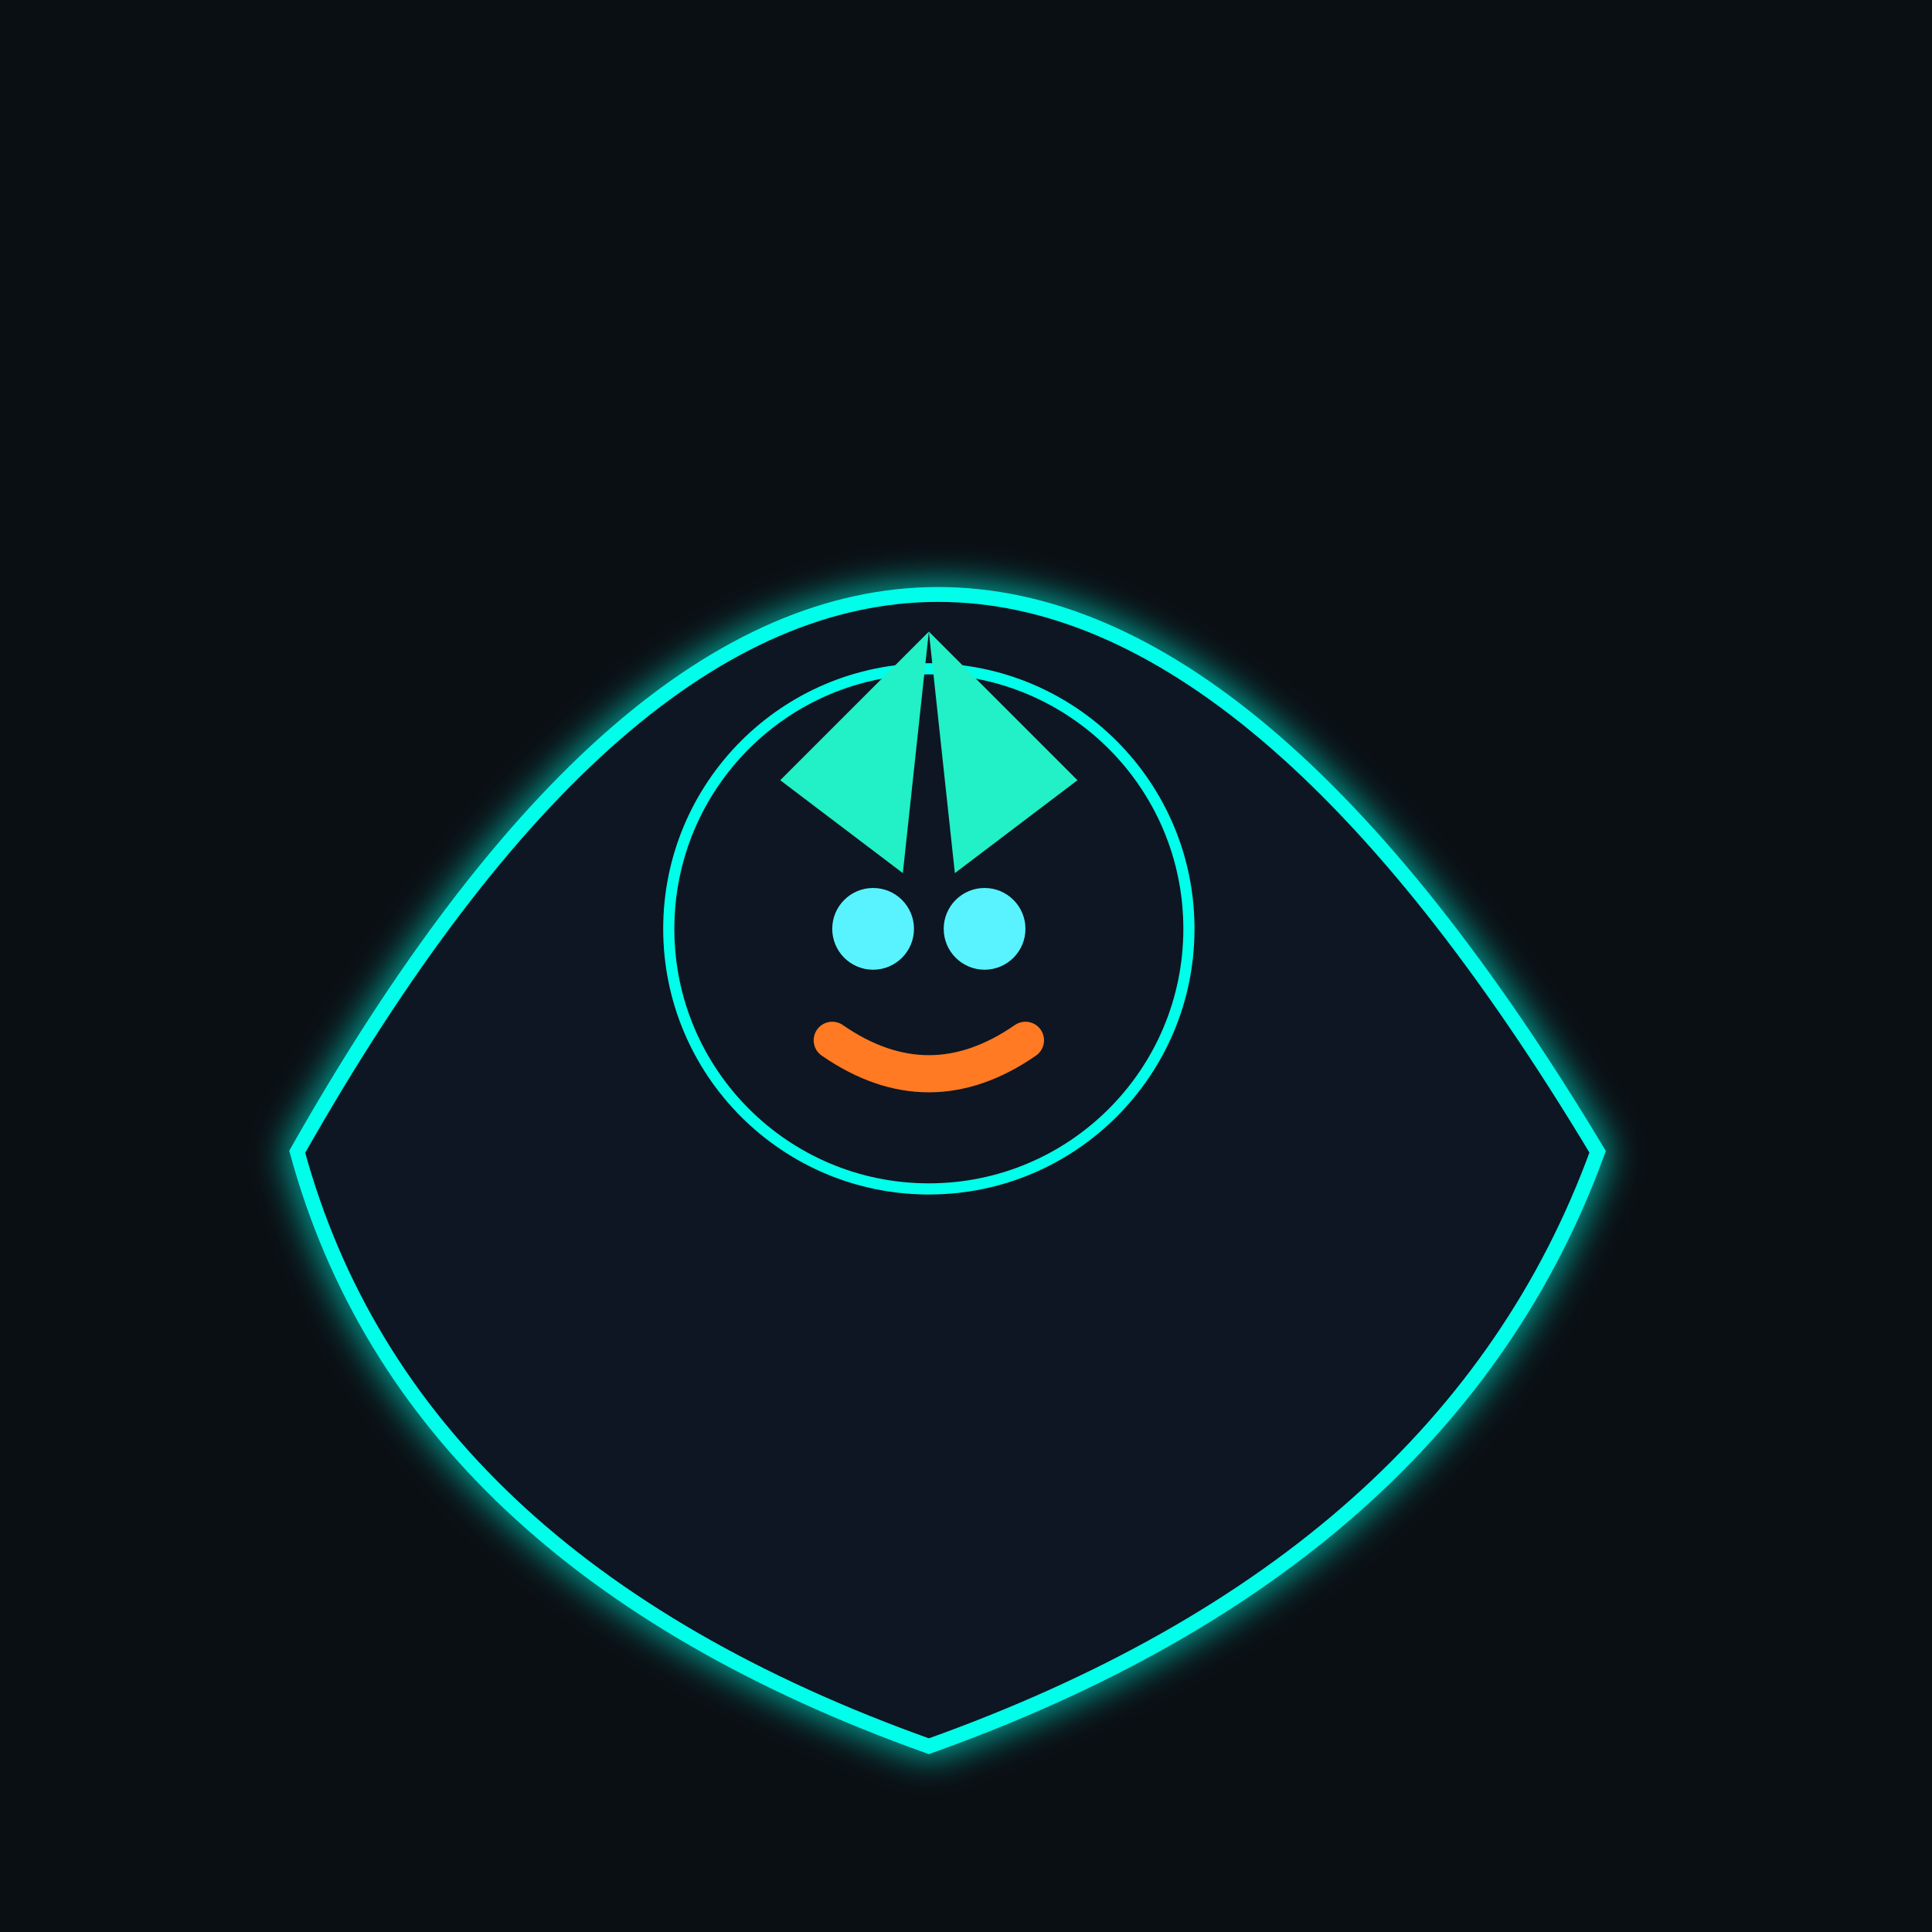
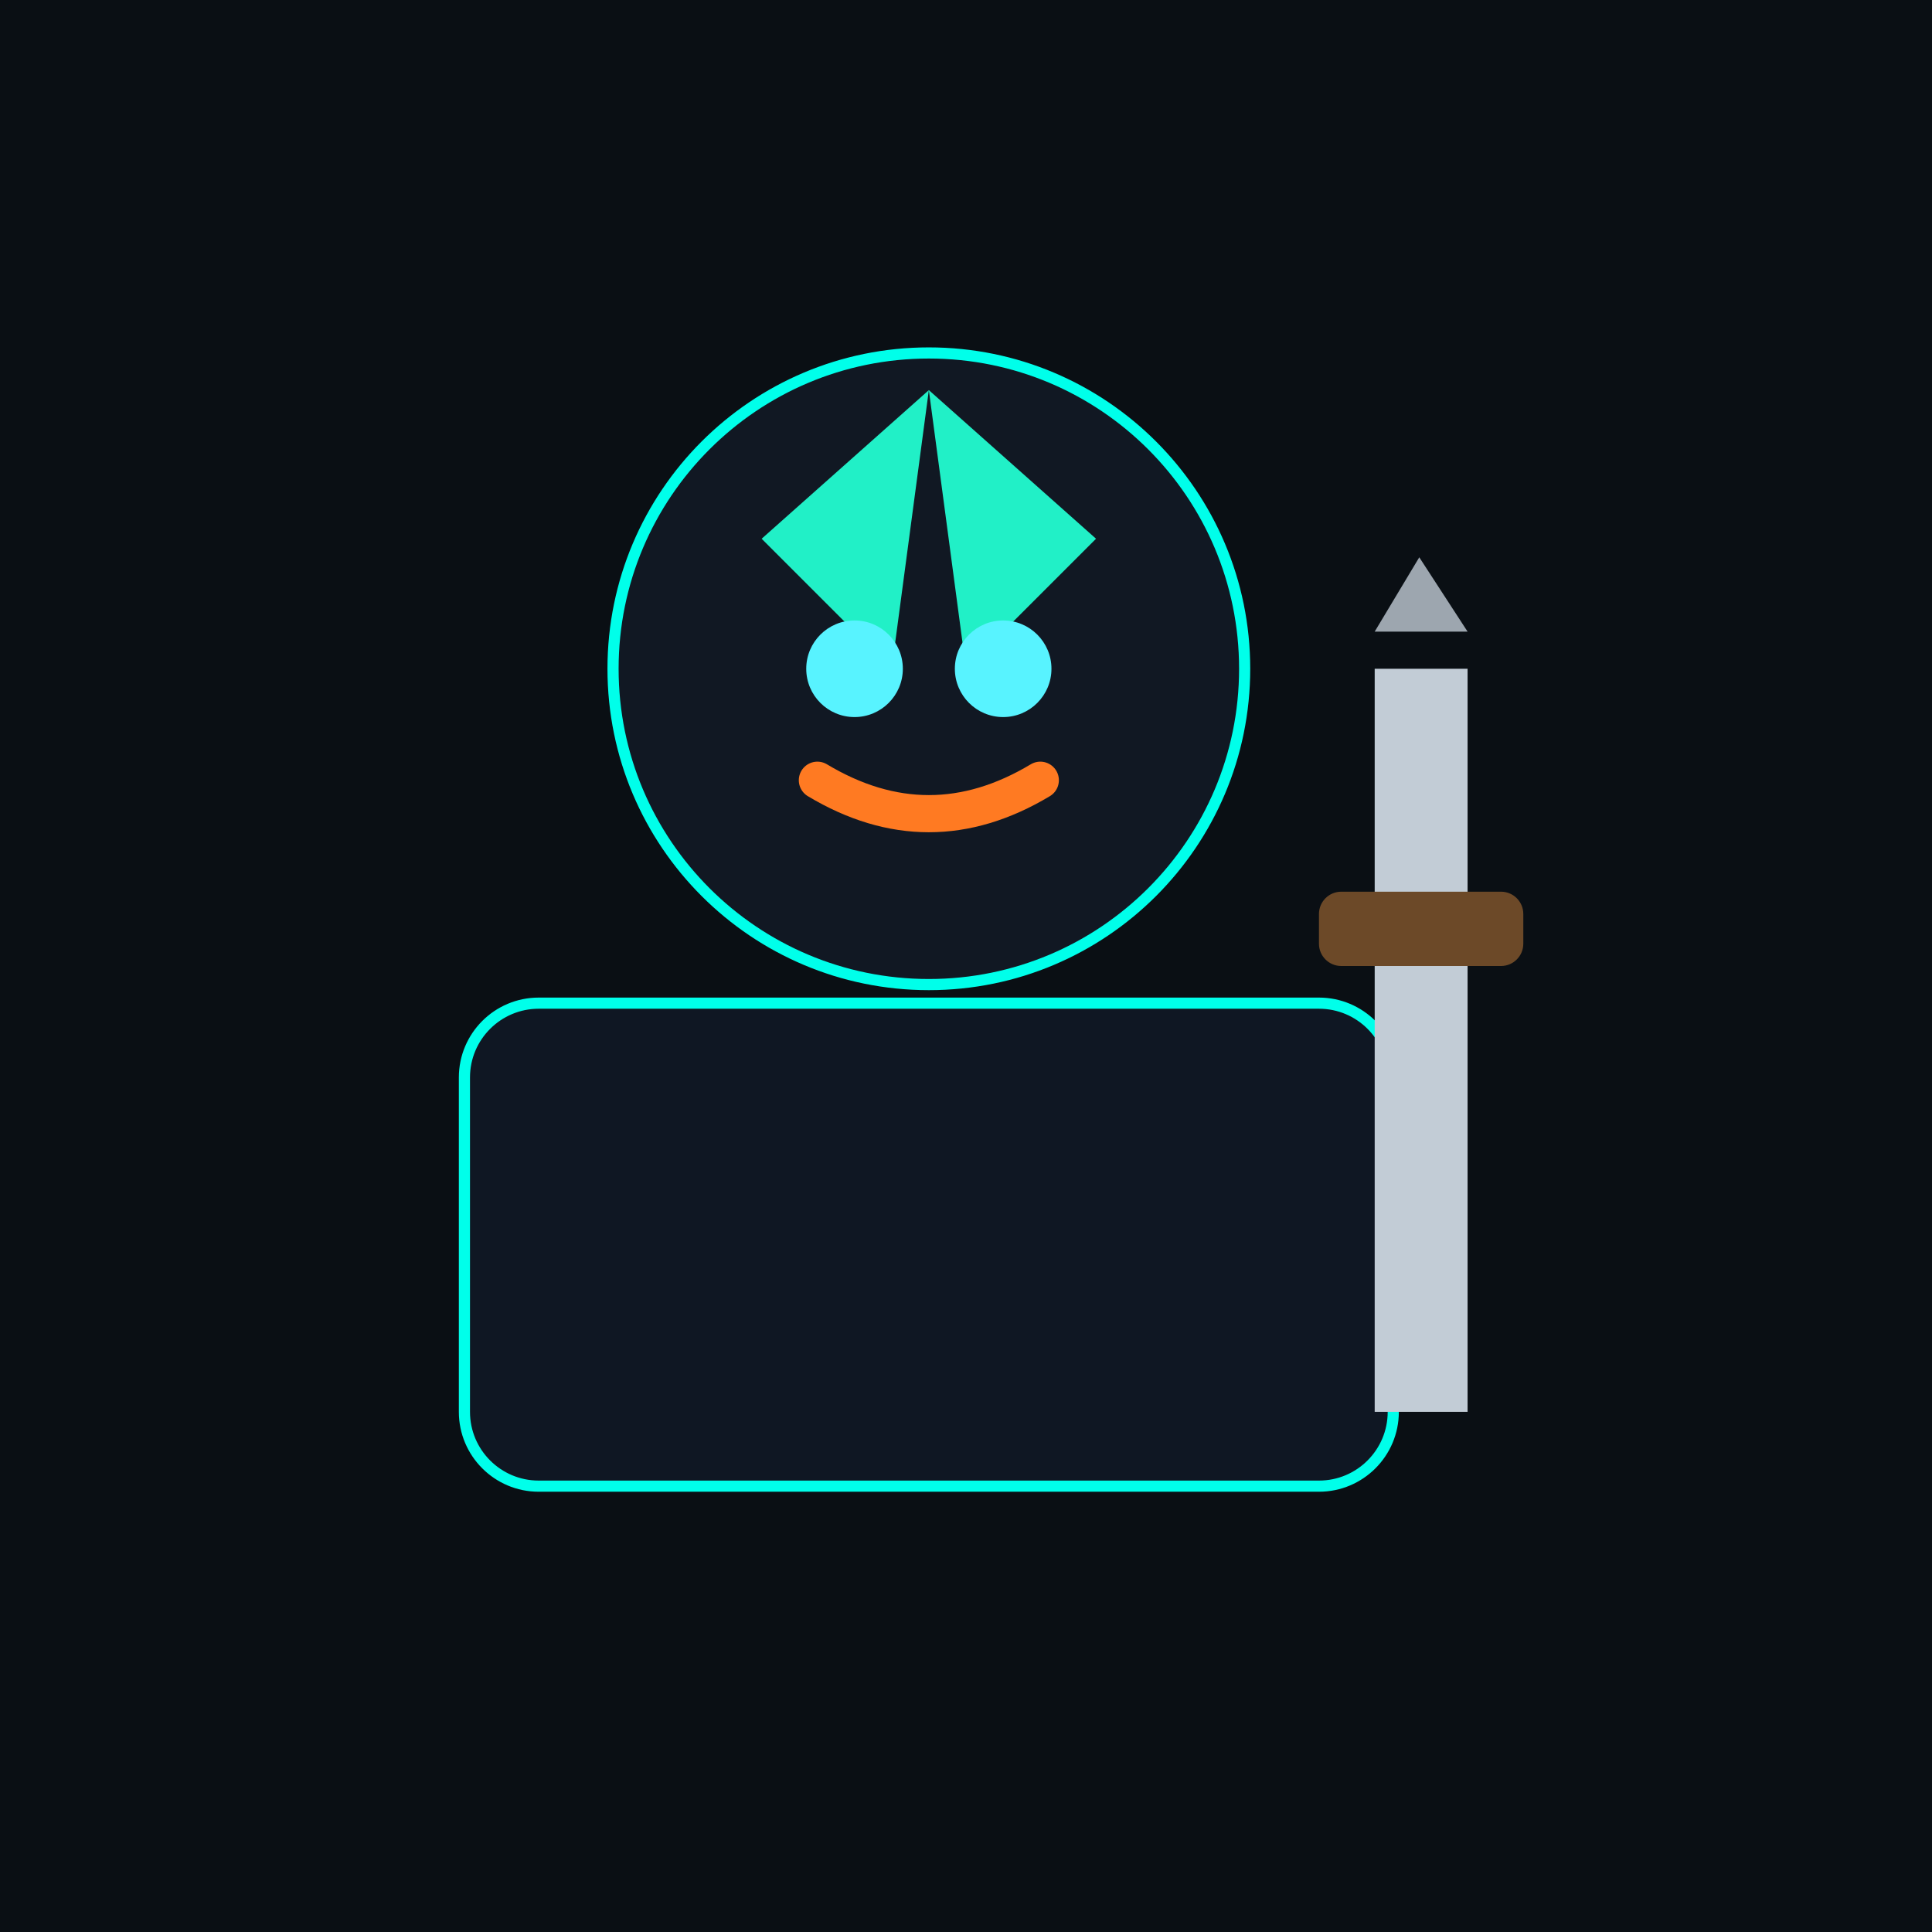
<svg xmlns="http://www.w3.org/2000/svg" width="520" height="520" viewBox="0 0 520 520">
-   <defs>
-     <filter id="gl">
-       <feGaussianBlur stdDeviation="5" result="b" />
-       <feMerge>
-         <feMergeNode in="b" />
-         <feMergeNode in="SourceGraphic" />
-       </feMerge>
-     </filter>
-   </defs>
  <rect width="520" height="520" fill="#0a0f14" />
-   <g transform="translate(70,50)" filter="url(#gl)">
-     <path d="M10 260 Q180 -40 360 260 Q320 370 180 420 Q40 370 10 260Z" fill="#0e1520" stroke="#00ffea" stroke-width="4" />
-     <circle cx="180" cy="200" r="70" fill="#101621" stroke="#00ffea" stroke-width="3" />
-     <path d="M140 160 L180 120 L173 185 Z" fill="#21f0c7" />
-     <path d="M220 160 L180 120 L187 185 Z" fill="#21f0c7" />
-     <circle cx="165" cy="200" r="11" fill="#58f3ff" />
-     <circle cx="195" cy="200" r="11" fill="#58f3ff" />
-     <path d="M154 230 Q180 248 206 230" stroke="#ff7a22" stroke-width="10" fill="none" stroke-linecap="round" />
+   <g transform="translate(50,60)">
+     <circle cx="200" cy="120" r="85" fill="#111823" stroke="#00ffea" stroke-width="3" />
+     <path d="M155 85 L200 45 L190 120 Z" fill="#21f0c7" />
+     <path d="M245 85 L200 45 L210 120 Z" fill="#21f0c7" />
+     <circle cx="180" cy="120" r="13" fill="#58f3ff" />
+     <circle cx="220" cy="120" r="13" fill="#58f3ff" />
+     <path d="M170 150 Q200 168 230 150" stroke="#ff7a22" stroke-width="10" stroke-linecap="round" fill="none" />
+     <rect x="75" y="210" width="250" height="130" rx="20" fill="#0f1723" stroke="#00ffea" stroke-width="3" />
+     <rect x="320" y="120" width="25" height="200" fill="#c2ccd6" />
+     <polygon points="320,110 345,110 332,90" fill="#9da6af" />
+     <rect x="305" y="180" width="55" height="20" rx="6" fill="#6c4928" />
  </g>
</svg>
